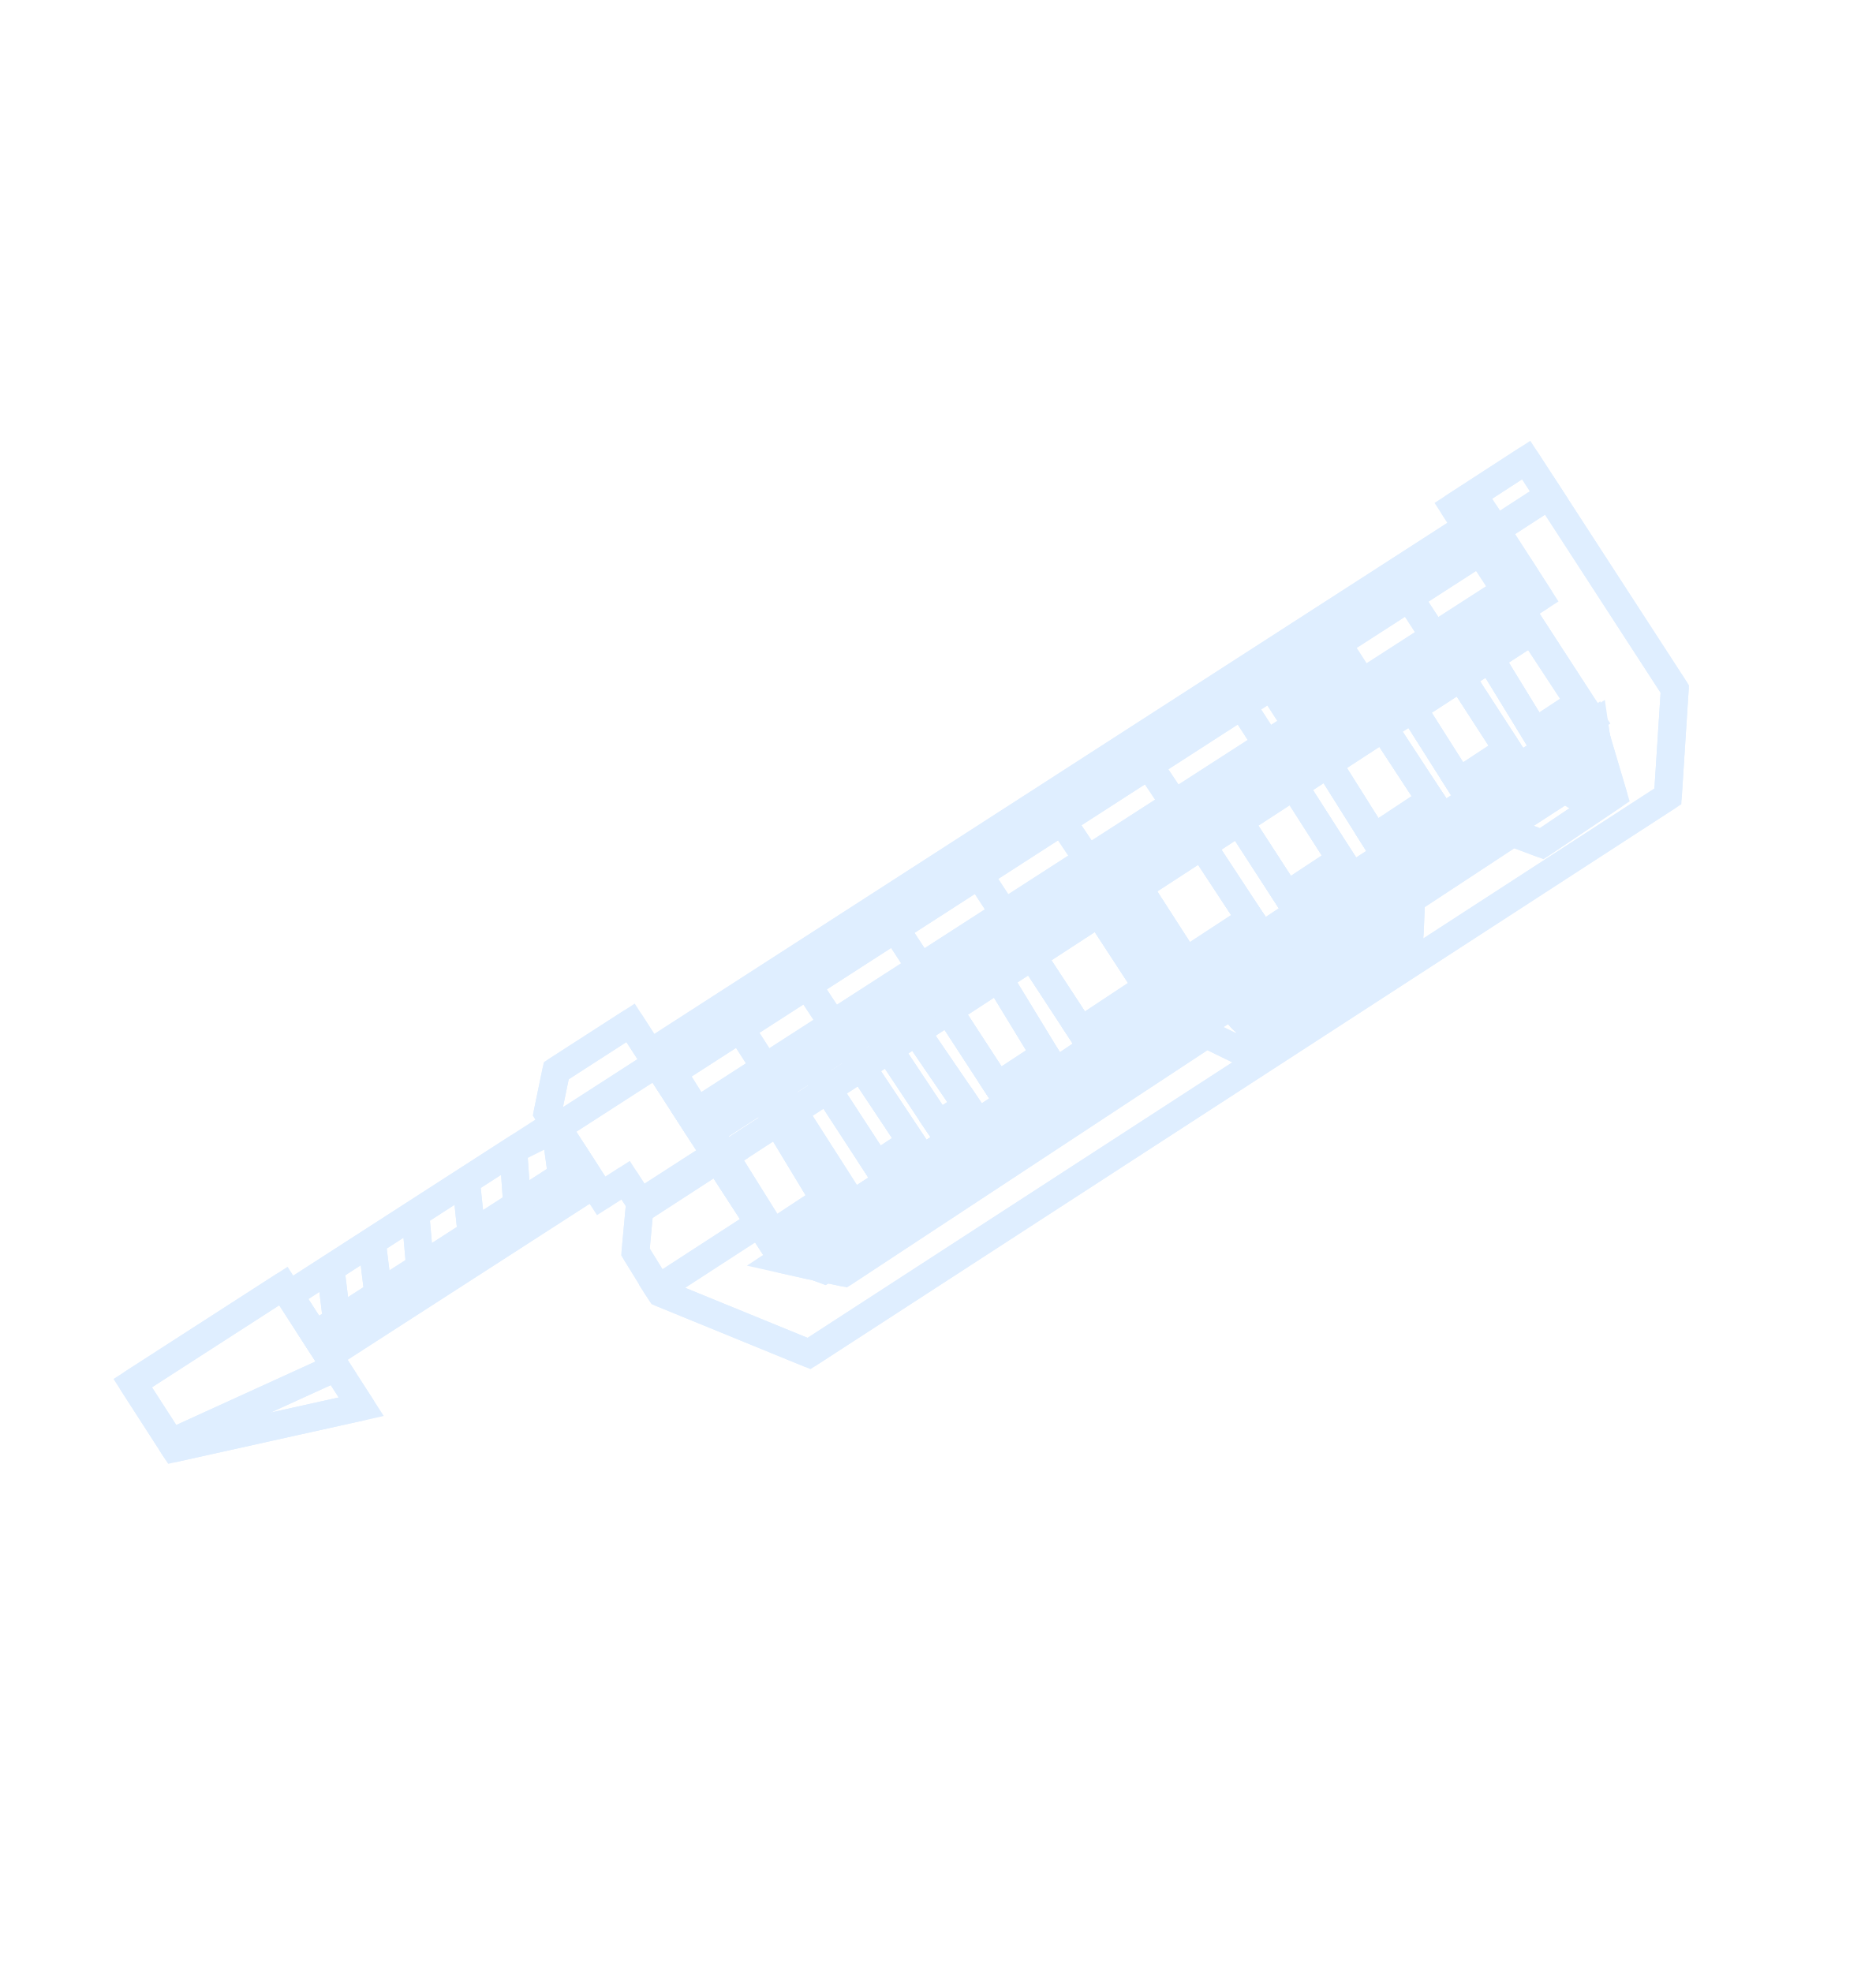
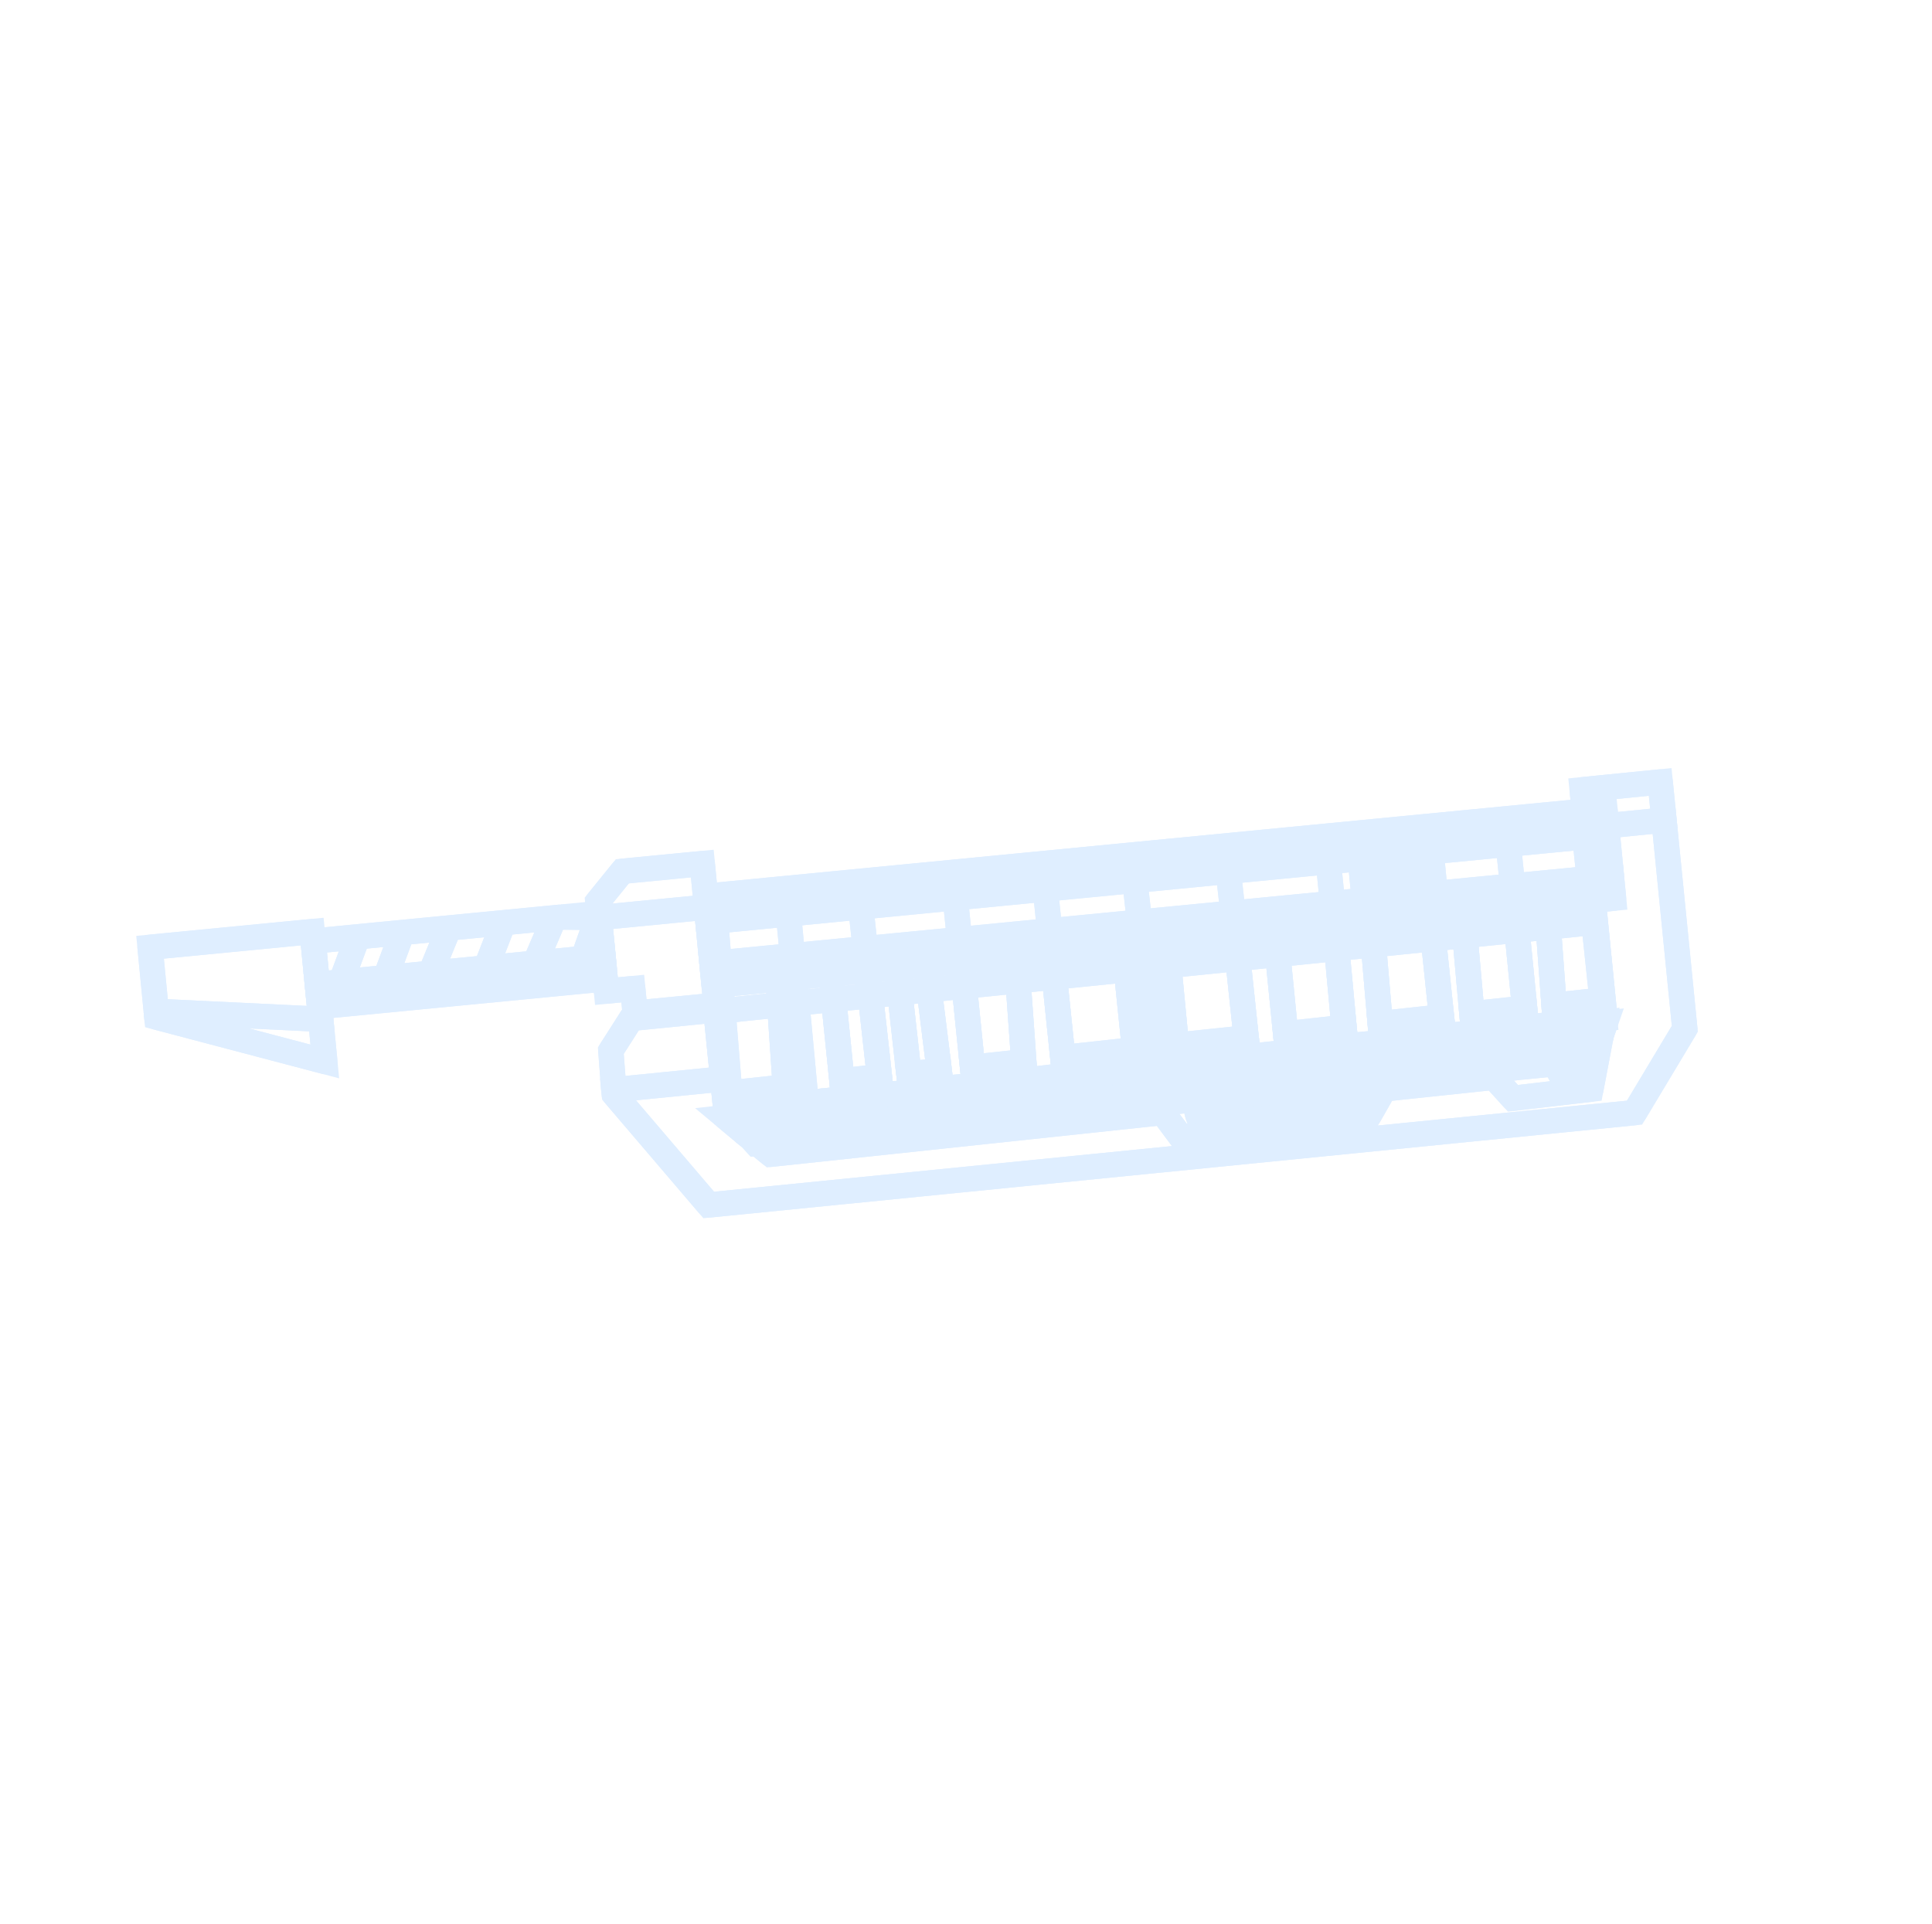
- <svg xmlns="http://www.w3.org/2000/svg" xmlns:xlink="http://www.w3.org/1999/xlink" viewBox="-9.84 -16.69 94.33 99.17">
-   <g transform="rotate(-70 37.33 32.89)">
+ <svg xmlns="http://www.w3.org/2000/svg" xmlns:xlink="http://www.w3.org/1999/xlink" viewBox="-16.12 -20.33 106.89 106.44">
+   <g transform="rotate(-42.72319 37.33 32.89)">
    <g transform="matrix(1.0, 0.0, 0.0, 1.0, 0.35, 0.35)">
      <use height="161.1" transform="matrix(0.3053, -0.4023, -0.4023, -0.3053, 64.4485, 56.3038)" width="18.6" xlink:href="#shape0" />
      <use height="33.1" transform="matrix(-0.2963, -0.4077, -0.4077, 0.2963, 61.002, 59.0057)" width="93.5" xlink:href="#shape1" />
      <use height="118.5" transform="matrix(-0.3039, 0.4029, 0.4029, 0.3039, 24.5534, 15.2219)" width="36.8" xlink:href="#shape2" />
      <use height="51.15" transform="matrix(-0.2953, -0.4087, -0.4087, 0.2953, 69.802, 52.6067)" width="99.2" xlink:href="#shape3" />
    </g>
    <defs>
      <g id="shape0" transform="matrix(1.0, 0.0, 0.0, 1.0, 0.5, 0.5)">
        <path stroke-width="1.4" vector-effect="non-scaling-stroke" d="M11.2 0.0 L14.0 0.0 14.0 19.4 14.0 22.8 14.0 25.2 14.0 27.2 14.0 99.0 17.6 99.0 17.6 107.8 14.55 110.8 13.25 110.8 12.8 110.8 12.8 99.0 11.2 99.0 11.2 27.2 11.2 25.2 11.2 22.8 11.2 19.4 11.2 0.0 M13.25 142.25 L14.3 142.25 14.3 160.1 7.25 160.1 4.65 142.25 6.05 142.25 8.5 142.25 13.25 142.25 M4.2 99.0 L4.2 27.2 4.2 25.2 4.2 22.8 4.2 19.4 4.2 0.0 6.6 0.0 6.6 19.4 6.6 22.8 4.2 22.8 6.6 22.8 6.6 25.2 6.6 27.2 4.2 27.2 6.6 27.2 6.6 99.0 4.2 99.0 M14.0 19.4 L11.2 19.4 14.0 19.4 M4.2 19.4 L6.6 19.4 4.2 19.4 M14.0 22.8 L11.2 22.8 14.0 22.8 M14.0 25.2 L11.2 25.2 14.0 25.2 M4.2 25.2 L6.6 25.2 4.2 25.2 M14.0 27.2 L11.2 27.2 14.0 27.2 M14.0 99.0 L12.8 99.0 14.0 99.0" fill="none" fill-rule="evenodd" stroke="#dfeeff" />
        <path stroke-width="1.4" vector-effect="non-scaling-stroke" d="M7.25 160.1 L6.6 160.1 0.0 142.25 4.65 142.25 7.25 160.1 M6.05 110.8 L4.7 110.8 4.7 107.9 2.0 107.9 2.0 99.0 4.2 99.0 6.6 99.0 11.2 99.0 12.8 99.0 12.8 110.8 8.5 110.8 6.05 110.8" fill="none" fill-rule="evenodd" stroke="#dfeeff" />
        <path stroke-width="1.4" vector-effect="non-scaling-stroke" d="M6.6 0.0 L11.2 0.0 11.2 19.4 11.2 22.8 6.6 22.8 6.6 19.4 6.6 0.0 M11.2 19.4 L6.6 19.4 11.2 19.4 M6.6 22.8 L11.2 22.8 11.2 25.2 11.2 27.2 6.6 27.2 11.2 27.2 11.2 99.0 6.6 99.0 6.6 27.2 6.6 25.2 6.6 22.8 M6.6 25.2 L11.2 25.2 6.6 25.2" fill="none" fill-rule="evenodd" stroke="#dfeeff" />
        <path stroke-width="1.4" vector-effect="non-scaling-stroke" d="M6.05 142.25 L6.05 140.85 6.05 135.95 6.05 131.05 6.05 124.9 6.05 119.6 6.05 114.15 6.05 110.8 8.5 110.8 8.5 113.0 8.5 118.3 6.05 119.6 8.5 118.3 8.5 123.7 8.5 129.8 8.5 134.75 6.05 135.95 8.5 134.75 8.5 139.65 8.5 142.25 6.05 142.25 M6.05 114.15 L8.5 113.0 6.05 114.15 M8.5 129.8 L6.05 131.05 8.5 129.8 M6.05 140.85 L8.5 139.65 6.05 140.85 M6.05 124.9 L8.5 123.7 6.05 124.9" fill="none" fill-rule="evenodd" stroke="#dfeeff" />
        <path stroke-width="1.4" vector-effect="non-scaling-stroke" d="M13.25 115.0 L13.25 115.7 13.25 121.3 13.25 127.3 13.25 132.45 13.25 137.35 13.25 142.25 8.5 142.25 8.5 139.65 8.5 134.75 8.5 129.8 8.5 123.7 8.5 118.3 8.5 113.0 8.5 110.8 12.8 110.8 12.8 111.0 13.25 115.0 M13.25 121.3 L8.5 123.7 13.25 121.3 M12.8 111.0 L8.5 113.0 12.8 111.0 M13.25 115.7 L8.5 118.3 13.25 115.7 M13.25 132.45 L8.5 134.75 13.25 132.45 M13.25 137.35 L8.5 139.65 13.25 137.35 M13.25 127.3 L8.5 129.8 13.25 127.3" fill="none" fill-rule="evenodd" stroke="#dfeeff" />
        <path stroke-width="1.4" vector-effect="non-scaling-stroke" d="M11.2 0.0 L14.0 0.0 14.0 19.4 14.0 22.8 14.0 25.2 14.0 27.2 14.0 99.0 17.6 99.0 17.6 107.8 14.55 110.8 13.25 110.8 13.25 115.0 13.25 115.7 13.25 121.3 13.25 127.3 13.25 132.45 13.25 137.35 13.25 142.25 14.3 142.25 14.3 160.1 7.25 160.1 6.6 160.1 0.0 142.25 4.65 142.25 6.05 142.25 6.05 140.85 6.05 135.95 6.05 131.05 6.05 124.9 6.05 119.6 6.05 114.15 6.05 110.8 4.7 110.8 4.7 107.9 2.0 107.9 2.0 99.0 4.2 99.0 4.2 27.2 4.2 25.2 4.2 22.8 4.2 19.4 4.2 0.0 6.6 0.0 11.2 0.0 M11.2 19.4 L14.0 19.4 M4.2 22.8 L6.6 22.8 11.2 22.8 14.0 22.8 M6.6 19.4 L4.2 19.4 M6.6 19.4 L11.2 19.4 M11.2 25.2 L14.0 25.2 M11.2 25.2 L6.6 25.2 4.2 25.2 M6.6 27.2 L11.2 27.2 14.0 27.2 M6.6 27.2 L4.2 27.2 M11.2 99.0 L12.8 99.0 14.0 99.0 M12.8 111.0 L13.25 110.8 12.8 110.8 8.5 110.8 6.05 110.8 M4.2 99.0 L6.6 99.0 11.2 99.0 M8.5 123.7 L13.25 121.3 M8.5 113.0 L6.05 114.15 M6.05 119.6 L8.5 118.3 13.25 115.7 M8.5 113.0 L12.8 111.0 M8.5 134.75 L6.05 135.95 M8.5 134.75 L13.25 132.45 M6.05 131.05 L8.5 129.8 13.25 127.3 M8.5 123.7 L6.05 124.9 M8.5 139.65 L6.05 140.85 M6.05 142.25 L8.5 142.25 13.25 142.25 M8.5 139.65 L13.25 137.35" fill="none" stroke="#dfeeff" stroke-linecap="round" stroke-linejoin="round" />
      </g>
      <g id="shape1" transform="matrix(1.0, 0.0, 0.0, 1.0, 0.5, 0.5)">
        <path stroke-width="1.4" vector-effect="non-scaling-stroke" d="M90.3 30.3 L86.9 32.1 45.6 19.2 43.1 21.45 23.3 15.05 22.25 11.9 10.7 8.3 8.2 10.15 0.0 7.5 0.05 2.0 25.85 10.1 25.8 10.15 Q25.65 10.15 25.45 10.35 L24.65 11.85 24.5 11.85 24.25 13.0 24.1 13.7 24.65 14.35 25.3 13.35 26.5 13.7 26.5 13.75 Q26.5 14.55 26.9 14.6 L27.2 13.95 28.35 14.3 Q28.35 15.0 28.7 15.2 L29.15 14.55 30.05 14.85 29.9 15.45 29.95 15.9 30.5 16.0 31.05 15.15 32.15 15.5 32.15 15.55 32.6 16.7 32.95 16.6 33.25 15.85 33.9 16.05 33.8 16.6 33.8 17.05 Q33.85 17.45 34.3 17.45 L34.9 16.35 36.2 16.8 36.2 16.9 Q36.2 17.55 36.6 18.25 L37.1 17.05 38.3 17.45 38.25 17.75 38.75 18.95 Q39.15 18.95 39.6 17.85 L40.75 18.2 40.95 19.4 Q41.45 19.4 41.85 18.55 L42.05 18.1 43.0 15.45 90.3 30.3 M86.2 30.9 Q87.0 30.9 87.0 30.05 87.15 29.5 86.15 29.5 85.3 29.5 85.3 30.15 L85.35 30.55 Q85.5 30.9 86.2 30.9 M3.95 5.65 L3.9 5.2 Q3.75 4.5 3.05 4.5 1.95 4.5 1.95 5.65 L2.0 6.15 Q2.2 6.65 2.95 6.65 L3.5 6.55 Q3.95 6.35 3.95 5.65" fill="none" fill-rule="evenodd" stroke="#dfeeff" />
        <path stroke-width="1.4" vector-effect="non-scaling-stroke" d="M0.05 2.0 L0.05 0.0 92.5 29.1 90.3 30.3 43.0 15.45 42.05 18.1 42.4 16.3 Q42.55 15.55 42.1 15.4 L42.05 15.4 41.8 15.35 Q41.25 15.35 40.8 16.7 40.65 17.15 40.75 18.2 L39.6 17.85 40.3 15.6 Q40.35 14.85 39.7 14.85 38.95 14.85 38.55 16.2 L38.3 17.45 37.1 17.05 37.6 15.8 Q38.1 14.3 37.55 14.3 37.0 14.3 36.55 15.55 L36.2 16.8 34.9 16.35 35.95 13.55 36.0 13.4 36.0 13.25 Q35.9 12.9 35.5 12.9 L35.2 13.0 35.0 13.25 Q34.65 13.65 34.3 14.7 L33.9 16.05 33.25 15.85 33.75 13.9 Q33.95 12.8 33.2 12.8 32.65 12.8 32.35 14.1 L32.15 15.5 31.05 15.15 31.45 14.05 Q31.9 12.7 31.75 12.25 L31.5 12.05 31.3 12.15 Q30.9 12.35 30.4 13.7 L30.05 14.85 29.15 14.55 Q29.8 13.3 29.8 11.9 L29.8 11.65 29.3 11.25 29.05 11.45 Q28.75 11.75 28.55 12.75 L28.35 14.25 28.35 14.3 27.2 13.95 28.15 11.4 28.15 11.15 28.0 10.75 27.6 10.6 27.55 10.6 27.25 10.9 Q26.95 11.25 26.75 12.15 L26.5 13.7 25.3 13.35 26.4 10.85 26.35 10.6 Q26.2 10.15 25.8 10.15 L25.85 10.1 0.05 2.0" fill="none" fill-rule="evenodd" stroke="#dfeeff" />
        <path stroke-width="1.4" vector-effect="non-scaling-stroke" d="M25.8 10.15 Q26.2 10.15 26.35 10.6 L26.4 10.85 25.3 13.35 24.65 14.35 24.1 13.7 24.25 13.0 24.65 11.85 25.45 10.35 Q25.65 10.15 25.8 10.15 M26.5 13.7 L26.75 12.15 Q26.95 11.25 27.25 10.9 L27.55 10.6 27.6 10.6 28.0 10.75 28.15 11.15 28.15 11.4 27.2 13.95 26.9 14.6 Q26.5 14.55 26.5 13.75 L26.5 13.7 M28.35 14.3 L28.35 14.25 28.55 12.75 Q28.75 11.75 29.05 11.45 L29.3 11.25 29.8 11.65 29.8 11.9 Q29.8 13.3 29.15 14.55 L28.7 15.2 Q28.35 15.0 28.35 14.3 M30.05 14.85 L30.4 13.7 Q30.9 12.35 31.3 12.15 L31.5 12.05 31.75 12.25 Q31.9 12.7 31.45 14.05 L31.05 15.15 30.5 16.0 29.95 15.9 29.9 15.45 30.05 14.85 M32.15 15.5 L32.35 14.1 Q32.65 12.8 33.2 12.8 33.95 12.8 33.75 13.9 L33.25 15.85 32.95 16.6 32.6 16.7 32.15 15.55 32.15 15.5 M33.9 16.05 L34.3 14.7 Q34.65 13.65 35.0 13.25 L35.2 13.0 35.5 12.9 Q35.9 12.9 36.0 13.25 L36.0 13.4 35.95 13.55 34.9 16.35 34.3 17.45 Q33.85 17.45 33.8 17.05 L33.8 16.6 33.9 16.05 M36.2 16.8 L36.55 15.55 Q37.0 14.3 37.55 14.3 38.1 14.3 37.6 15.8 L37.1 17.05 36.6 18.25 Q36.2 17.55 36.2 16.9 L36.2 16.8 M38.3 17.45 L38.55 16.2 Q38.95 14.85 39.7 14.85 40.35 14.85 40.3 15.6 L39.6 17.85 Q39.15 18.95 38.75 18.95 L38.25 17.75 38.3 17.45 M40.75 18.2 Q40.65 17.15 40.8 16.7 41.25 15.35 41.8 15.35 L42.05 15.4 42.1 15.4 Q42.55 15.55 42.4 16.3 L42.05 18.1 41.85 18.55 Q41.45 19.4 40.95 19.4 L40.75 18.2 M86.2 30.9 Q85.5 30.9 85.35 30.55 L85.3 30.15 Q85.3 29.5 86.15 29.5 87.15 29.5 87.0 30.05 87.0 30.9 86.2 30.9 M3.95 5.65 Q3.95 6.35 3.5 6.55 L2.95 6.65 Q2.2 6.65 2.0 6.15 L1.95 5.65 Q1.95 4.5 3.05 4.5 3.75 4.5 3.9 5.2 L3.95 5.65" fill="none" fill-rule="evenodd" stroke="#dfeeff" />
        <path stroke-width="1.4" vector-effect="non-scaling-stroke" d="M0.05 2.0 L0.05 0.0 92.5 29.1 90.3 30.3 86.9 32.1 45.6 19.2 43.1 21.45 23.3 15.05 22.25 11.9 10.7 8.3 8.2 10.15 0.0 7.5 0.05 2.0 Z" fill="none" stroke="#dfeeff" stroke-linecap="round" stroke-linejoin="round" />
      </g>
      <g id="shape2" transform="matrix(1.0, 0.0, 0.0, 1.0, -1.3, 0.5)">
        <path stroke-width="1.4" vector-effect="non-scaling-stroke" d="M27.5 108.9 L16.4 108.9 16.55 12.0 16.55 11.6 16.7 12.0 24.0 12.0 27.5 12.0 27.5 108.9 M16.55 12.0 L16.7 12.0 16.55 12.0" fill="none" fill-rule="evenodd" stroke="#dfeeff" />
        <path stroke-width="1.4" vector-effect="non-scaling-stroke" d="M27.5 12.0 L31.4 14.9 31.4 107.1 27.5 108.9 27.5 12.0 M24.0 0.0 L24.0 12.0 16.7 12.0 16.55 11.6 16.55 12.0 16.4 11.9 16.4 2.7 19.7 0.1 24.0 0.0" fill="none" fill-rule="evenodd" stroke="#dfeeff" />
        <path stroke-width="1.4" vector-effect="non-scaling-stroke" d="M27.5 108.9 L31.4 107.1 31.4 14.9 27.5 12.0 24.0 12.0 24.0 0.0 24.5 0.0 37.6 9.1 37.6 111.1 29.0 117.5 6.0 117.5 6.0 108.9 16.4 108.9 27.5 108.9" fill="none" fill-rule="evenodd" stroke="#dfeeff" />
        <path stroke-width="1.4" vector-effect="non-scaling-stroke" d="M6.0 108.9 L6.0 117.5 1.8 117.5 1.8 108.9 6.0 108.9" fill="none" fill-rule="evenodd" stroke="#dfeeff" />
        <path stroke-width="1.4" vector-effect="non-scaling-stroke" d="M27.5 108.9 L16.4 108.9 6.0 108.9 1.8 108.9 1.8 117.5 6.0 117.5 29.0 117.5 37.6 111.1 37.6 9.1 24.5 0.0 24.0 0.0 19.7 0.1 16.4 2.7 16.4 11.9 M24.0 12.0 L27.5 12.0 27.5 108.9 M16.55 12.0 L16.55 11.6 M16.7 12.0 L24.0 12.0 M16.7 12.0 L16.55 12.0 16.4 108.9" fill="none" stroke="#dfeeff" stroke-linecap="round" stroke-linejoin="round" />
      </g>
      <g id="shape3" transform="matrix(1.0, 0.0, 0.0, 1.0, 0.5, 0.5)">
        <path stroke-width="1.4" vector-effect="non-scaling-stroke" d="M88.5 32.7 L90.55 25.95 88.5 32.7 84.65 31.55 80.65 44.45 76.7 43.2 80.8 30.4 82.95 23.6 80.8 30.4 77.7 29.45 73.6 42.25 70.4 41.25 74.65 28.55 70.85 27.4 66.9 40.15 61.5 38.45 65.05 25.65 61.35 24.5 63.5 17.6 61.35 24.5 57.4 37.15 49.85 34.75 53.75 22.2 51.85 21.65 49.25 20.85 45.45 33.35 38.1 31.05 42.0 18.65 37.75 17.4 33.95 29.75 27.8 27.8 31.5 15.5 27.6 14.3 24.0 26.6 17.55 24.55 21.35 12.4 17.95 11.4 14.35 23.55 8.8 21.8 12.5 9.75 9.1 8.7 5.7 20.85 0.65 19.25 6.7 0.0 14.75 2.5 23.65 5.25 33.7 8.35 44.25 11.65 54.1 14.7 63.5 17.6 73.0 20.5 82.95 23.6 90.55 25.95 98.2 28.3 92.45 48.2 86.6 46.35 90.2 33.2 88.5 32.7 M73.0 20.5 L70.85 27.4 73.0 20.5 M44.25 11.65 L42.0 18.65 44.25 11.65 M54.1 14.7 L51.85 21.65 54.1 14.7 M14.75 2.5 L12.5 9.75 14.75 2.5 M33.7 8.35 L31.5 15.5 33.7 8.35 M23.65 5.25 L21.35 12.4 23.65 5.25" fill="none" fill-rule="evenodd" stroke="#dfeeff" />
        <path stroke-width="1.4" vector-effect="non-scaling-stroke" d="M88.5 32.7 L90.2 33.2 86.6 46.35 86.05 48.3 84.0 47.65 88.5 32.7 84.0 47.65 80.05 46.4 80.65 44.45 84.65 31.55 88.5 32.7 M80.8 30.4 L76.7 43.2 76.1 45.15 72.95 44.15 73.6 42.25 77.7 29.45 80.8 30.4 M61.35 24.5 L65.05 25.65 61.5 38.45 60.95 40.4 56.8 39.05 57.4 37.15 61.35 24.5 M66.9 40.15 L70.85 27.4 74.65 28.55 70.4 41.25 69.8 43.15 66.3 42.05 66.9 40.15 M51.85 21.65 L53.75 22.2 49.85 34.75 49.25 36.7 47.25 36.05 51.85 21.65 47.25 36.05 44.85 35.3 45.45 33.35 49.25 20.85 51.85 21.65 M37.45 33.0 L33.35 31.7 33.95 29.75 37.75 17.4 42.0 18.65 38.1 31.05 37.45 33.0 M27.2 29.75 L23.4 28.6 24.0 26.6 27.6 14.3 31.5 15.5 27.8 27.8 27.2 29.75 M16.9 26.55 L13.75 25.55 14.35 23.55 17.95 11.4 21.35 12.4 17.55 24.55 16.9 26.55 M8.2 23.8 L5.15 22.85 5.7 20.85 9.1 8.7 12.5 9.75 8.8 21.8 8.2 23.8" fill="none" fill-rule="evenodd" stroke="#dfeeff" />
        <path stroke-width="1.4" vector-effect="non-scaling-stroke" d="M86.6 46.35 L92.45 48.2 91.9 50.15 86.05 48.3 86.6 46.35 M76.7 43.2 L80.65 44.45 80.05 46.4 76.1 45.15 76.7 43.2 M61.5 38.45 L66.9 40.15 66.3 42.05 60.95 40.4 61.5 38.45 M49.25 36.7 L49.85 34.75 57.4 37.15 56.8 39.05 49.25 36.7 M44.85 35.3 L37.45 33.0 38.1 31.05 45.45 33.35 44.85 35.3 M33.35 31.7 L27.2 29.75 27.8 27.8 33.95 29.75 33.35 31.7 M23.4 28.6 L16.9 26.55 17.55 24.55 24.0 26.6 23.4 28.6 M13.75 25.55 L8.2 23.8 8.8 21.8 14.35 23.55 13.75 25.55 M5.15 22.85 L0.0 21.2 0.65 19.25 5.7 20.85 5.15 22.85 M69.8 43.15 L70.4 41.25 73.6 42.25 72.95 44.15 69.8 43.15" fill="none" fill-rule="evenodd" stroke="#dfeeff" />
        <path stroke-width="1.4" vector-effect="non-scaling-stroke" d="M90.55 25.95 L88.5 32.7 90.2 33.2 86.6 46.35 86.05 48.3 91.9 50.15 92.45 48.2 98.2 28.3 90.55 25.95 82.95 23.6 80.8 30.4 76.7 43.2 76.1 45.15 80.05 46.4 80.65 44.45 84.65 31.55 88.5 32.7 84.0 47.65 86.05 48.3 M0.65 19.25 L6.7 0.0 14.75 2.5 23.65 5.25 33.7 8.35 44.25 11.65 54.1 14.7 63.5 17.6 73.0 20.5 82.95 23.6 M63.5 17.6 L61.35 24.5 65.05 25.65 61.5 38.45 60.95 40.4 56.8 39.05 57.4 37.15 61.35 24.5 M66.9 40.15 L70.85 27.4 73.0 20.5 M49.85 34.75 L53.75 22.2 51.85 21.65 47.25 36.05 49.25 36.7 49.85 34.75 M45.45 33.35 L49.25 20.85 51.85 21.65 54.1 14.7 M42.0 18.65 L44.25 11.65 M47.25 36.05 L44.85 35.3 37.45 33.0 33.35 31.7 27.2 29.75 23.4 28.6 16.9 26.55 13.75 25.55 8.2 23.8 5.15 22.85 0.0 21.2 0.65 19.25 M5.7 20.85 L9.1 8.7 12.5 9.75 14.75 2.5 M44.85 35.3 L45.45 33.35 M38.1 31.05 L37.45 33.0 M49.25 36.7 L56.8 39.05 M73.6 42.25 L77.7 29.45 80.8 30.4 M66.3 42.05 L66.9 40.15 M60.95 40.4 L66.3 42.05 69.8 43.15 70.4 41.25 74.65 28.55 70.85 27.4 M73.6 42.25 L72.95 44.15 76.1 45.15 M72.95 44.15 L69.8 43.15 M21.35 12.4 L23.65 5.25 M31.5 15.5 L33.7 8.35 M24.0 26.6 L27.6 14.3 31.5 15.5 27.8 27.8 27.2 29.75 M33.95 29.75 L37.75 17.4 42.0 18.65 38.1 31.05 M8.8 21.8 L8.2 23.8 M5.7 20.85 L5.15 22.85 M12.5 9.75 L8.8 21.8 M14.35 23.55 L17.95 11.4 21.35 12.4 17.55 24.55 16.9 26.55 M24.0 26.6 L23.4 28.6 M33.35 31.7 L33.95 29.75 M13.75 25.55 L14.35 23.55 M80.05 46.4 L84.0 47.65" fill="none" stroke="#dfeeff" stroke-linecap="round" stroke-linejoin="round" />
      </g>
    </defs>
  </g>
</svg>
